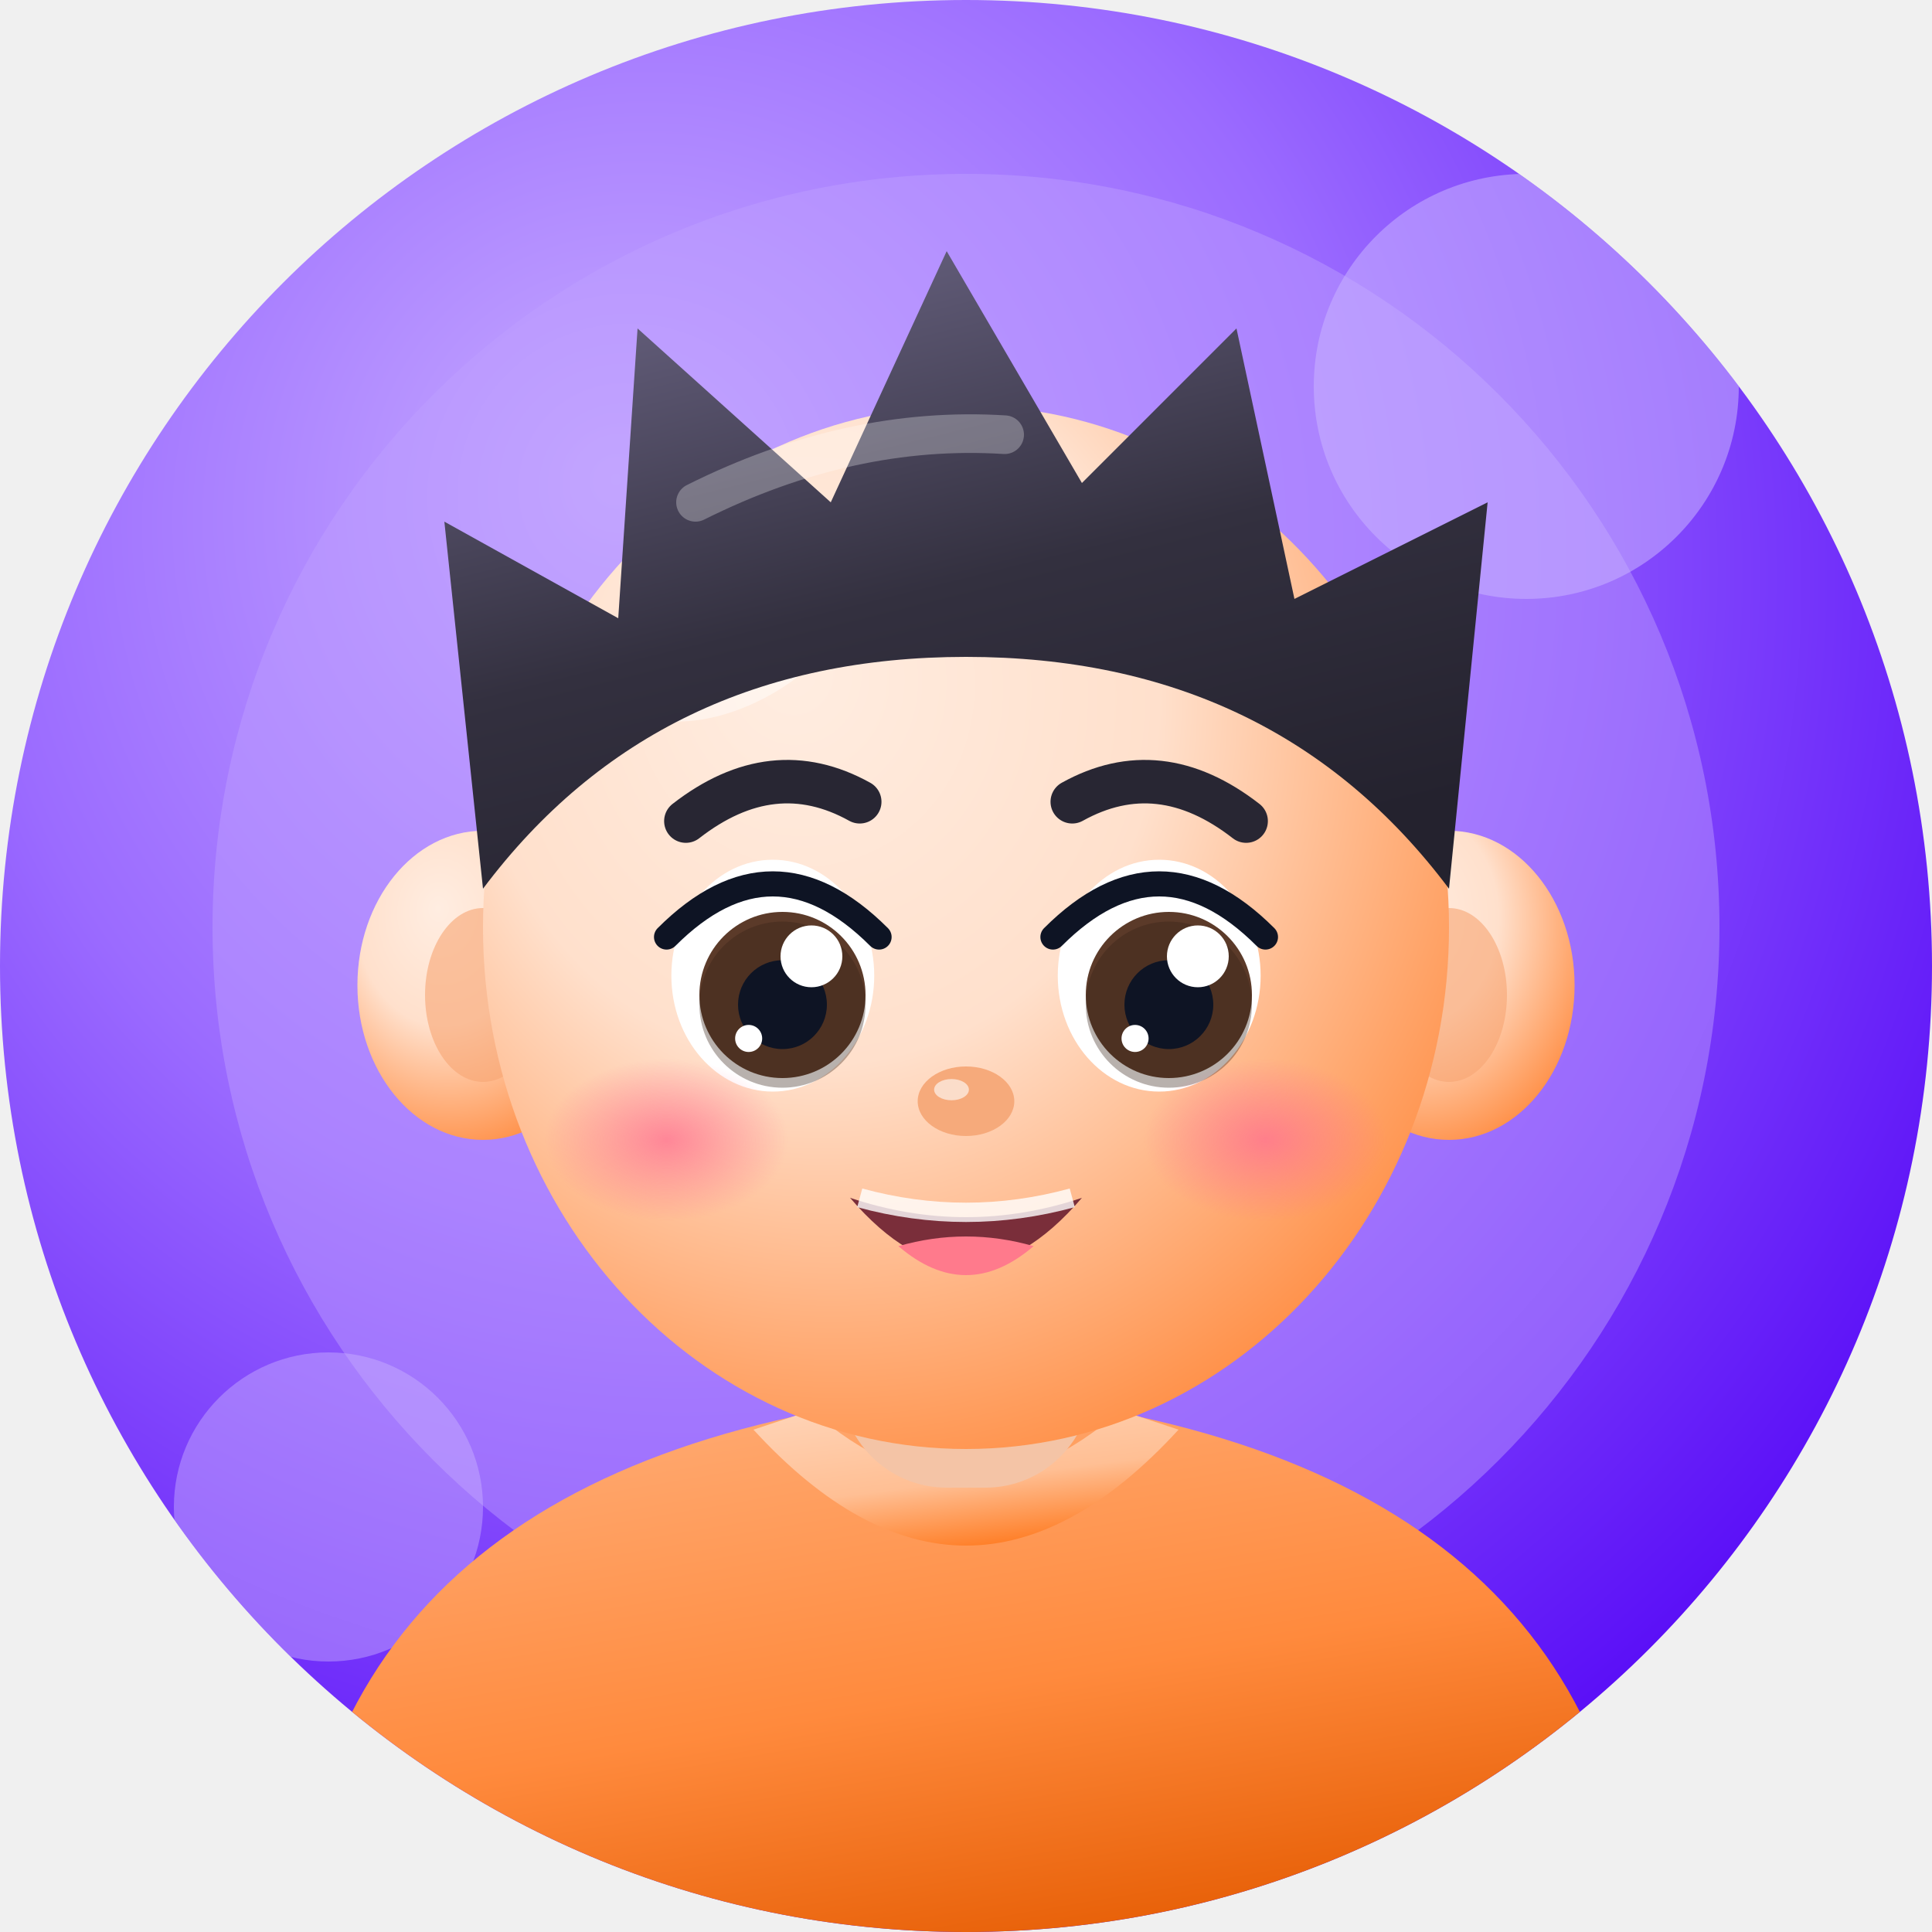
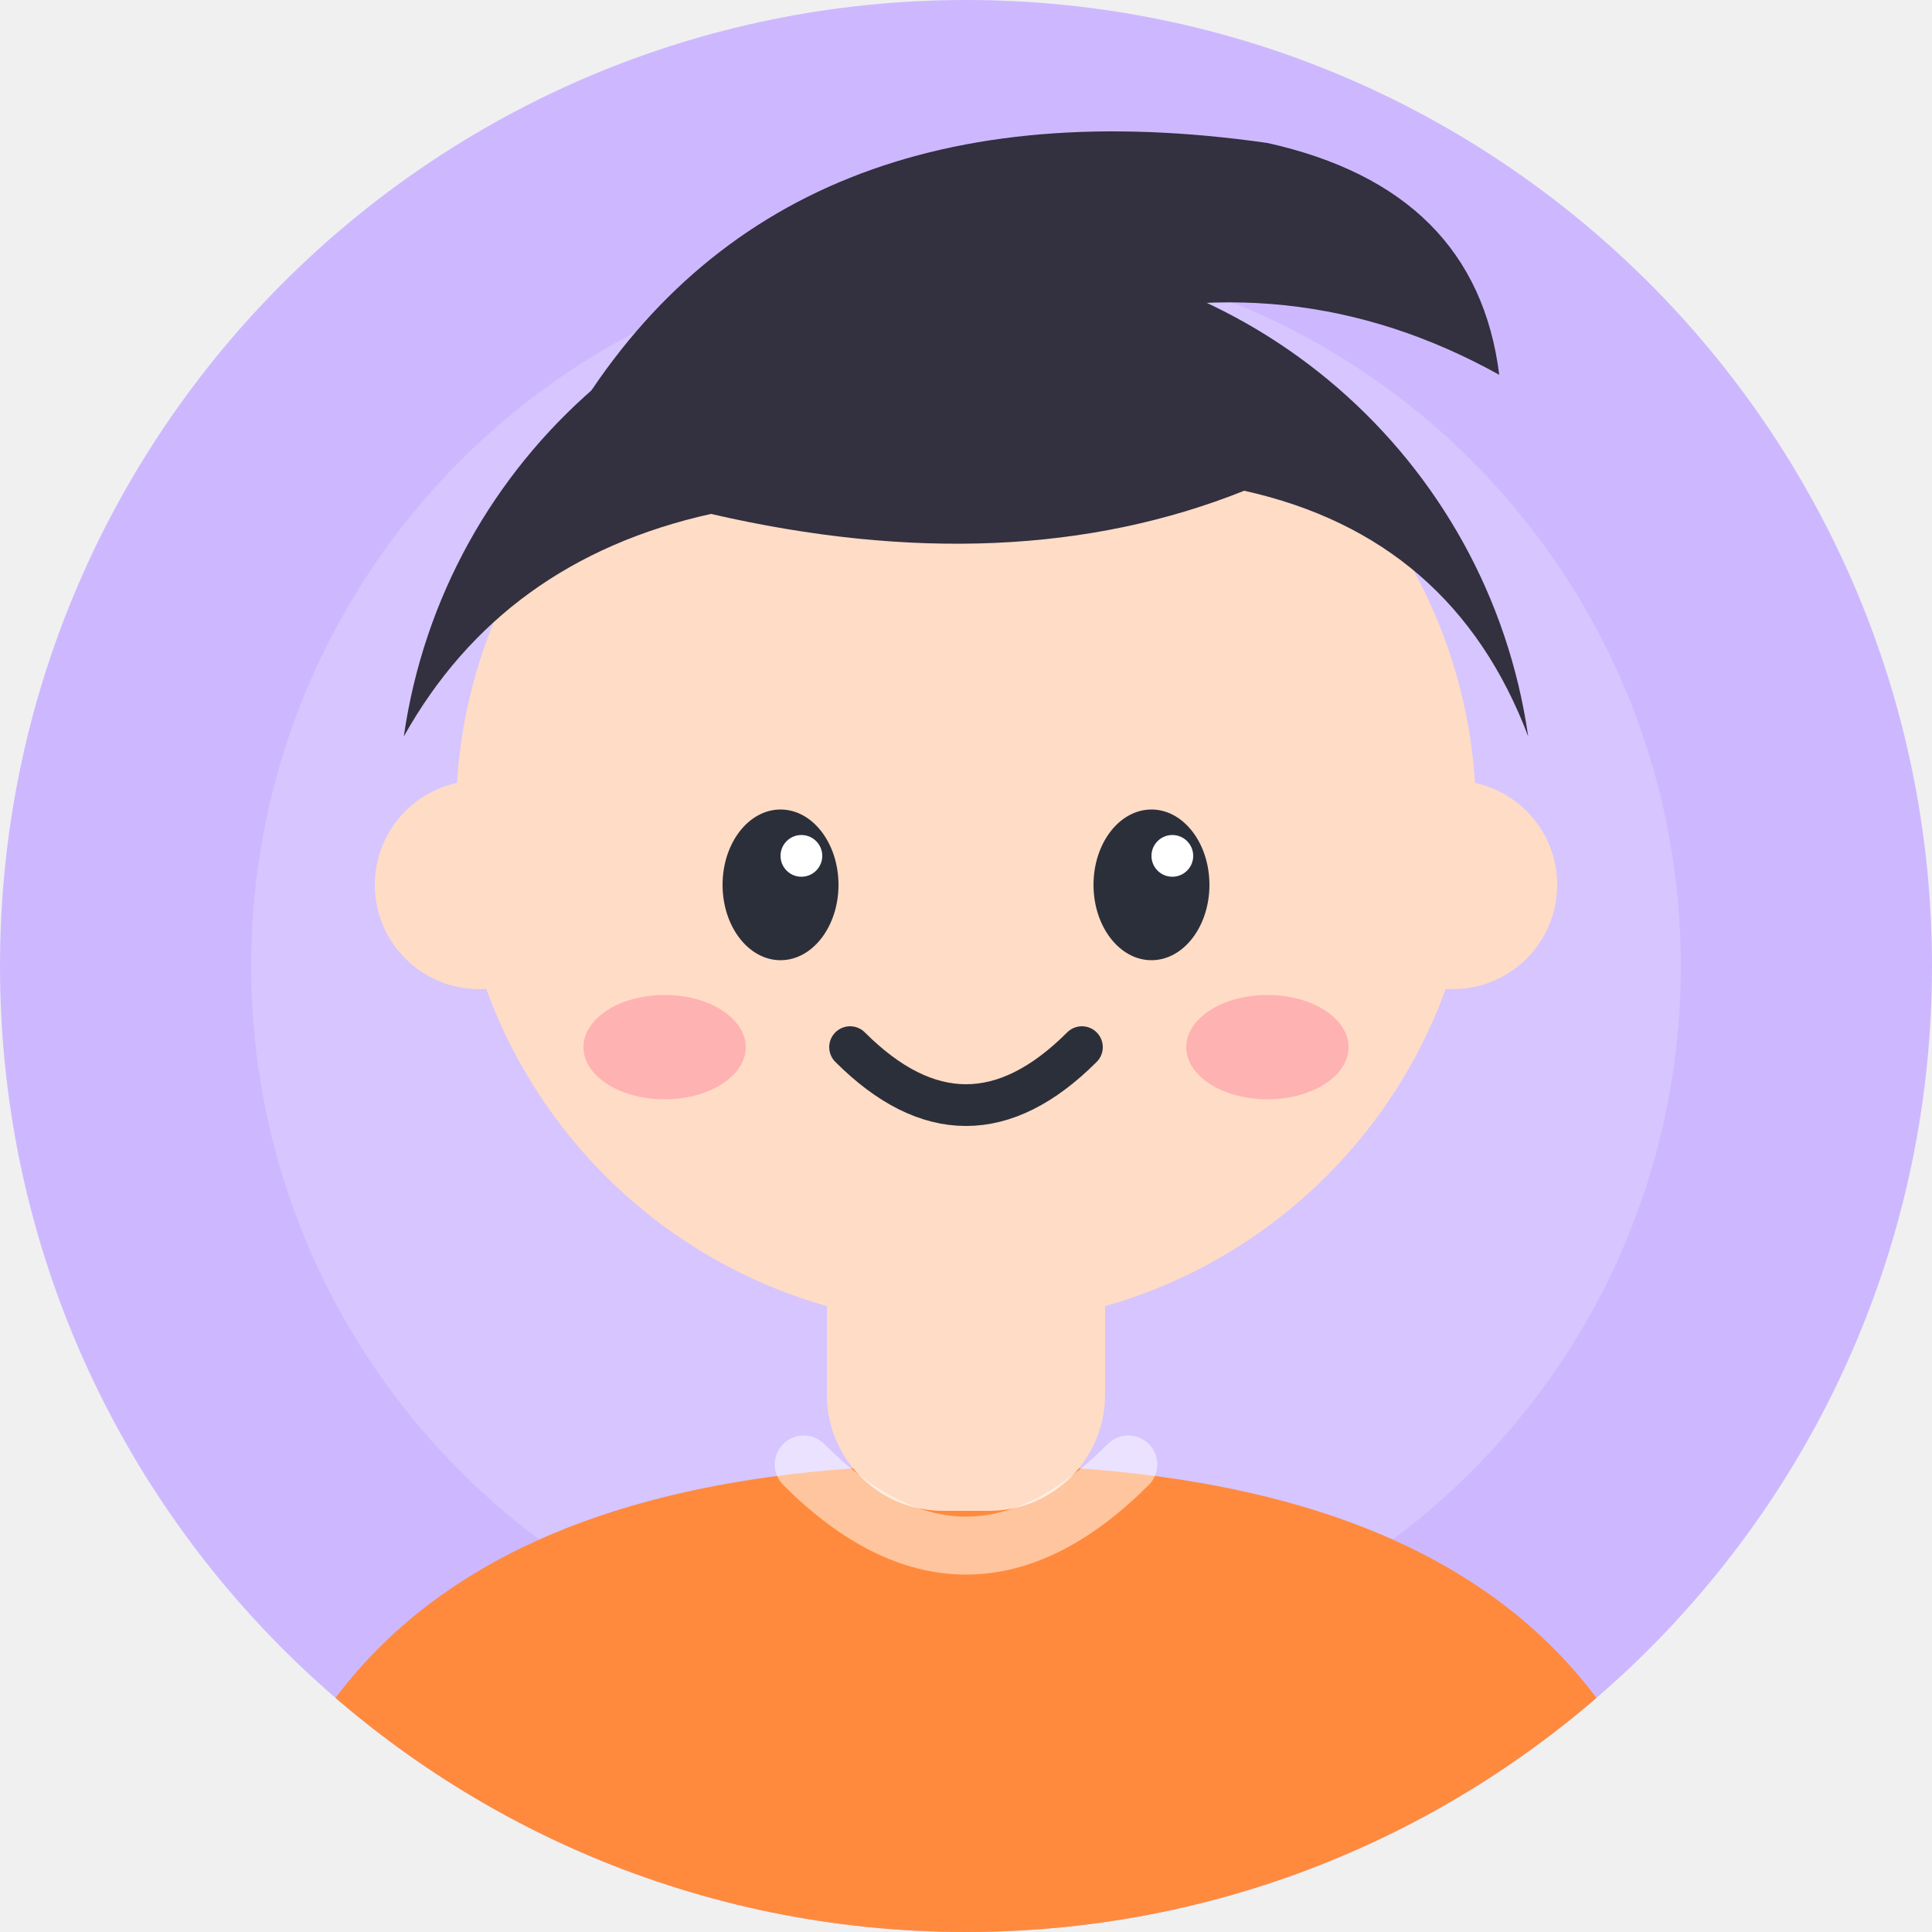
<svg xmlns="http://www.w3.org/2000/svg" width="200" height="200" viewBox="0 0 200 200">
-   <defs>
-     <radialGradient id="r9B6BFF" cx="0.38" cy="0.32" r="0.78" fx="0.32" fy="0.25">
-       <stop offset="0" stop-color="#C5A9FF" />
-       <stop offset="0.45" stop-color="#9B6BFF" />
-       <stop offset="1" stop-color="#5000F6" />
-     </radialGradient>
-     <linearGradient id="lFF8A3D" x1="0.2" y1="0" x2="0.6" y2="1">
-       <stop offset="0" stop-color="#FFAD77" />
-       <stop offset="0.55" stop-color="#FF8A3D" />
-       <stop offset="1" stop-color="#E45A00" />
-     </linearGradient>
-     <linearGradient id="lFFBF94" x1="0.2" y1="0" x2="0.6" y2="1">
-       <stop offset="0" stop-color="#FFD2B4" />
-       <stop offset="0.55" stop-color="#FFBF94" />
-       <stop offset="1" stop-color="#FF7C23" />
-     </linearGradient>
-     <radialGradient id="rFFE0CC" cx="0.38" cy="0.32" r="0.78" fx="0.32" fy="0.25">
-       <stop offset="0" stop-color="#FFEDE1" />
-       <stop offset="0.45" stop-color="#FFE0CC" />
-       <stop offset="1" stop-color="#FF8739" />
-     </radialGradient>
-     <linearGradient id="l33303F" x1="0.2" y1="0" x2="0.6" y2="1">
-       <stop offset="0" stop-color="#6A6483" />
-       <stop offset="0.55" stop-color="#33303F" />
-       <stop offset="1" stop-color="#24222E" />
-     </linearGradient>
-     <radialGradient id="chk" cx="0.5" cy="0.5" r="0.5">
-       <stop offset="0" stop-color="#FF6F91" stop-opacity="0.75" />
-       <stop offset="1" stop-color="#FF6F91" stop-opacity="0" />
-     </radialGradient>
-     <radialGradient id="gnd" cx="0.5" cy="0.5" r="0.5">
-       <stop offset="0" stop-color="#1F2A44" stop-opacity="0.28" />
-       <stop offset="1" stop-color="#1F2A44" stop-opacity="0" />
-     </radialGradient>
-   </defs>
  <defs>
    <clipPath id="badge">
      <circle cx="100" cy="100" r="100" />
    </clipPath>
  </defs>
  <g clip-path="url(#badge)">
-     <circle cx="100" cy="100" r="100" fill="url(#r9B6BFF)" />
-     <circle cx="100" cy="96" r="78" fill="#BE9FFF" opacity="0.45" />
-     <circle cx="158" cy="40" r="22" fill="#C9B2FF" opacity="0.55" />
-     <circle cx="34" cy="156" r="16" fill="#C9B2FF" opacity="0.45" />
-     <path d="M30 204 Q32 150 100 144 Q168 150 170 204Z" fill="url(#lFF8A3D)" />
-     <path d="M78 148 Q100 172 122 148 L116 146 Q100 160 84 146Z" fill="url(#lFFBF94)" />
-     <rect x="87" y="122" width="26" height="32" rx="11" fill="#F4C4A6" />
-     <ellipse cx="100" cy="128" rx="16" ry="7" fill="#F28541" opacity="0.5" />
-     <ellipse cx="50" cy="102" rx="13" ry="16" fill="url(#rFFE0CC)" />
-     <ellipse cx="50" cy="103" rx="6" ry="9" fill="#F6A573" opacity="0.6" />
-     <ellipse cx="150" cy="102" rx="13" ry="16" fill="url(#rFFE0CC)" />
-     <ellipse cx="150" cy="103" rx="6" ry="9" fill="#F6A573" opacity="0.6" />
-     <ellipse cx="100" cy="96" rx="50" ry="54" fill="url(#rFFE0CC)" />
-     <ellipse cx="76" cy="66" rx="13" ry="7" fill="#FFFFFF" opacity="0.45" transform="rotate(-28 76 66)" />
-     <ellipse cx="74.05" cy="65.3" rx="5.85" ry="2.8" fill="#FFFFFF" opacity="0.55" transform="rotate(-28 76 66)" />
-     <path d="M50 92 L46 54 L64 64 L66 34 L86 52 L98 26 L112 50 L128 34 L134 62 L154 52 L150 92 Q132 68 100 68 Q68 68 50 92Z" fill="url(#l33303F)" />
-     <path d="M72 52 Q88 44 104 45" fill="none" stroke="#FFFFFF" stroke-width="4" stroke-linecap="round" stroke-linejoin="round" opacity="0.28" />
-     <path d="M71 85 Q80 78 89 83" fill="none" stroke="#282633" stroke-width="4.5" stroke-linecap="round" stroke-linejoin="round" />
-     <path d="M111 83 Q120 78 129 85" fill="none" stroke="#282633" stroke-width="4.5" stroke-linecap="round" stroke-linejoin="round" />
-     <ellipse cx="80" cy="101" rx="10.5" ry="12" fill="#FFFFFF" />
-     <circle cx="81" cy="103" r="8.6" fill="#5B3A29" />
-     <circle cx="81" cy="104" r="8.6" fill="#341F15" opacity="0.35" />
-     <circle cx="81" cy="104" r="4.6" fill="#0E1424" />
-     <circle cx="84" cy="99" r="3.2" fill="#FFFFFF" />
-     <circle cx="77.5" cy="107.5" r="1.4" fill="#FFFFFF" />
-     <path d="M69 97 Q80 86 91 97" stroke="#0E1424" stroke-width="2.6" fill="none" stroke-linecap="round" />
-     <ellipse cx="120" cy="101" rx="10.5" ry="12" fill="#FFFFFF" />
-     <circle cx="121" cy="103" r="8.6" fill="#5B3A29" />
-     <circle cx="121" cy="104" r="8.6" fill="#341F15" opacity="0.35" />
-     <circle cx="121" cy="104" r="4.6" fill="#0E1424" />
-     <circle cx="124" cy="99" r="3.2" fill="#FFFFFF" />
-     <circle cx="117.5" cy="107.5" r="1.4" fill="#FFFFFF" />
-     <path d="M109 97 Q120 86 131 97" stroke="#0E1424" stroke-width="2.6" fill="none" stroke-linecap="round" />
-     <ellipse cx="100" cy="114" rx="5" ry="3.6" fill="#F6AA7B" />
-     <ellipse cx="98.5" cy="112.8" rx="1.8" ry="1.1" fill="#FFFFFF" opacity="0.6" />
-     <ellipse cx="69" cy="118" rx="12.6" ry="8.4" fill="url(#chk)" />
-     <ellipse cx="131" cy="118" rx="12.6" ry="8.4" fill="url(#chk)" />
-     <path d="M88 124 Q100 138 112 124 Q100 128 88 124Z" fill="#7A2E3A" />
-     <path d="M93 129 Q100 135 107 129 Q100 127 93 129Z" fill="#FF7A8C" />
-     <path d="M89 124 Q100 127 111 124" stroke="#FFFFFF" stroke-width="2" fill="none" opacity="0.8" />
+     <circle cx="100" cy="100" r="100" fill="#CDB8FF" />
+     <circle cx="100" cy="100" r="74" fill="#FFFFFF" opacity="0.18" />
+     <g transform="translate(100 118) scale(1.2) translate(-100 -118)">
+       <path d="M36 200 C36 160 62 146 100 146 C138 146 164 160 164 200 Z" fill="#FF8A3D" />
+       <rect x="88" y="120" width="24" height="30" rx="10" fill="#FFDCC6" />
+       <path d="M86 146 Q100 160 114 146" fill="none" stroke="#FFFFFF" stroke-width="5" stroke-linecap="round" opacity="0.5" />
+       <circle cx="58" cy="96" r="9" fill="#FFDCC6" />
+       <circle cx="142" cy="96" r="9" fill="#FFDCC6" />
+       <circle cx="100" cy="90" r="44" fill="#FFDCC6" />
+       <path d="M51.5 83.2 A49 49 0 0 1 148.5 83.2 Q142 66 124 62 Q104 70 78 64 Q60 68 51.5 83.2 Z" fill="#33303F" />
+       <path d="M66 56 Q84 26 126 32 Q144 36 146 52 Q128 42 108 48 Q88 54 66 56 Z" fill="#33303F" />
+       <ellipse cx="84" cy="96" rx="5" ry="6.5" fill="#2B2F3A" />
+       <circle cx="85.8" cy="93.5" r="1.8" fill="#FFFFFF" />
+       <ellipse cx="116" cy="96" rx="5" ry="6.5" fill="#2B2F3A" />
+       <circle cx="117.8" cy="93.5" r="1.8" fill="#FFFFFF" />
+       <ellipse cx="74" cy="110" rx="7" ry="4.5" fill="#FF8FA3" opacity="0.55" />
+       <ellipse cx="126" cy="110" rx="7" ry="4.5" fill="#FF8FA3" opacity="0.55" />
+       <path d="M90 110 Q100 120 110 110" fill="none" stroke="#2B2F3A" stroke-width="3.6" stroke-linecap="round" />
+     </g>
  </g>
</svg>
